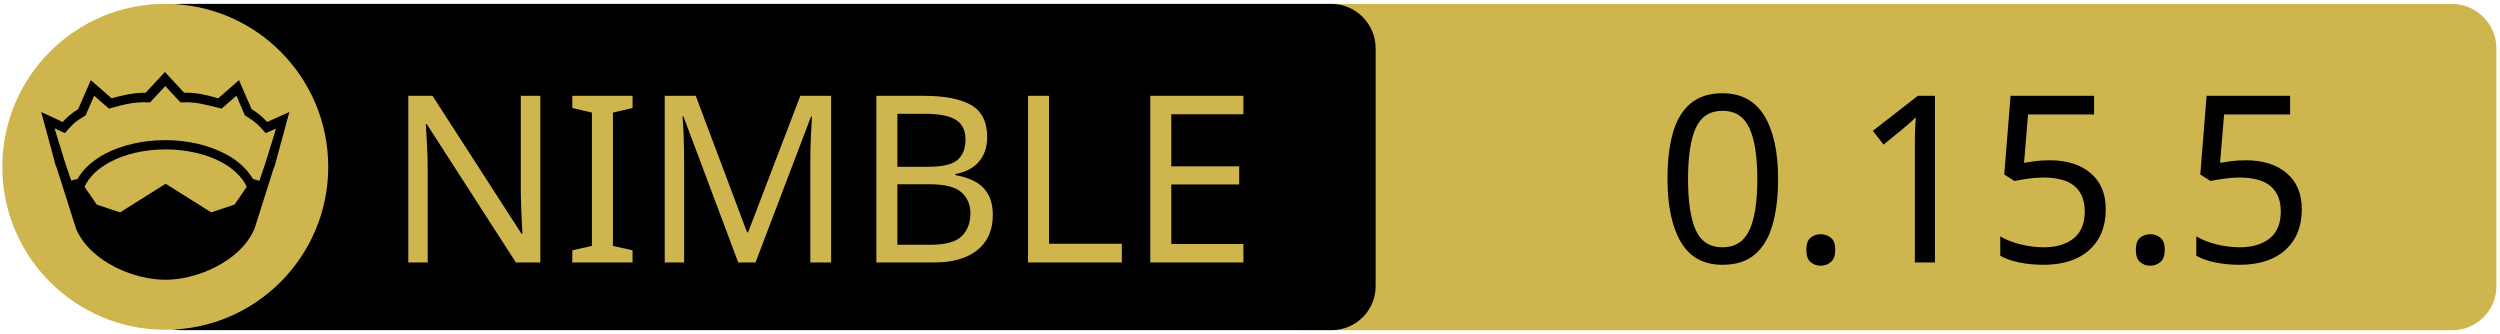
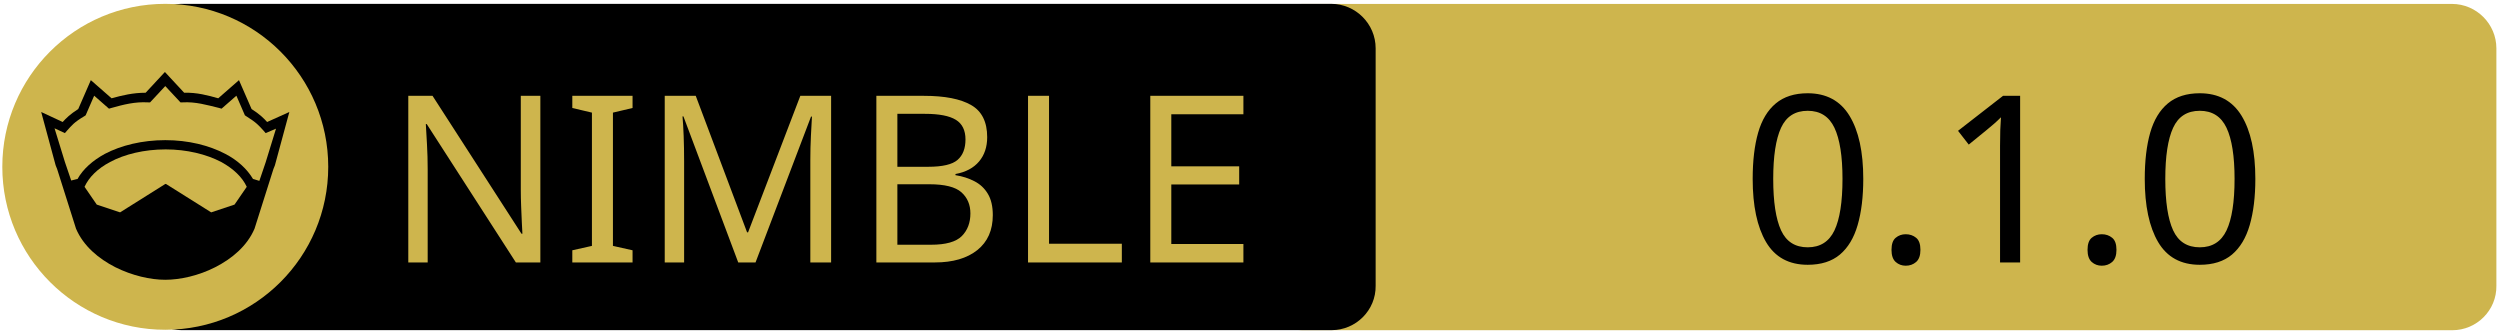
<svg xmlns="http://www.w3.org/2000/svg" xmlns:xlink="http://www.w3.org/1999/xlink" width="675" height="90" xml:space="preserve" version="1.1">
-   <a xlink:href="https://github.com/nim-lang/atlas">
+   <a xlink:href="https://github.com/openpeeps/datpkgr">
    <g>
      <path fill="#CEB54D" id="svg_15" d="m662.123,89.159l-310.5,0c-6.6,0 -12,-5.4 -12,-12l0,-64.1c0,-6.6 5.4,-12 12,-12l310.4,0c6.6,0 12,5.4 12,12l0,64.1c0.1,6.6 -5.3,12 -11.9,12z" />
      <path id="svg_1" d="m359.524,89.139l-310.5,0c-6.6,0 -12,-5.4 -12,-12l0,-64.1c0,-6.6 5.4,-12 12,-12l310.4,0c6.6,0 12,5.4 12,12l0,64.1c0.1,6.6 -5.3,12 -11.9,12z" />
      <rect id="svg_2" fill="none" height="45.9" width="315.3" class="st0" y="24.539" x="60.224" />
      <circle id="svg_4" fill="#CEB54D" r="44" cy="45.039" cx="44.624" class="st1" />
      <g id="XMLID_4_">
        <path id="svg_5" d="m78.124,30.239l-3.9,14.4l-0.4,1l-5.1,16.1c0,0 0,0 0,0c-2,4.7 -6.1,8.1 -10.6,10.4c-4.5,2.3 -9.5,3.4 -13.5,3.4c-4,0 -8.9,-1.1 -13.5,-3.4c-4.5,-2.3 -8.6,-5.7 -10.6,-10.4c0,0 0,0 0,0l-5.1,-16.1l-0.4,-1l-3.9,-14.4l5.8,2.7c0.9,-1 2,-2.1 4.2,-3.5l3.4,-7.8l5.6,4.9c2.9,-0.8 5.8,-1.5 9.2,-1.5l5.2,-5.6l5.2,5.6c3.4,-0.1 6.4,0.7 9.2,1.5l5.6,-4.9l3.4,7.8c2.2,1.4 3.3,2.5 4.2,3.5l6,-2.7z" />
        <g id="XMLID_6_">
          <g id="svg_6">
            <path id="svg_7" fill="#CEB54D" d="m66.624,50.439l-3.3,4.8l-6.3,2.1l-12.1,-7.6c-0.1,-0.1 -0.3,-0.1 -0.4,0l-12.1,7.6l-6.3,-2.1l-3.3,-4.8c1.2,-2.6 3.5,-4.9 6.9,-6.7c3.9,-2.1 9.2,-3.4 15,-3.4c5.7,0 11,1.3 15,3.4c3.3,1.8 5.7,4.1 6.9,6.7z" class="st1" />
          </g>
          <g id="svg_8" />
        </g>
        <g id="XMLID_5_">
          <g id="svg_9">
            <path id="svg_10" fill="#CEB54D" d="m74.524,34.739l-2.8,9.1l-1.7,5l-1.6,-0.5c0,0 -0.1,0 -0.1,0c-1.6,-2.7 -4.2,-5.1 -7.5,-6.8c-4.4,-2.3 -10,-3.7 -16.2,-3.7c-6.2,0 -11.9,1.4 -16.3,3.7c-3.3,1.8 -5.9,4.1 -7.4,6.8c0,0 -0.1,0 -0.1,0l-1.6,0.4l-1.7,-5l-2.8,-9.1l2.8,1.3l0.6,-0.7c1.2,-1.3 1.8,-2.2 4.7,-3.9l0.3,-0.2l2.3,-5.3l4,3.5l0.7,-0.2c3.2,-0.9 6.3,-1.7 9.8,-1.5l0.6,0l4.1,-4.4l4.1,4.4l0.6,0c3.5,-0.2 6.5,0.7 9.8,1.5l0.7,0.2l4,-3.5l2.3,5.3l0.3,0.2c2.9,1.8 3.5,2.6 4.7,3.9l0.6,0.7l2.8,-1.2z" class="st1" />
          </g>
          <g id="svg_11" />
        </g>
      </g>
      <text x="-442" y="-350.021" id="svg_16" font-size="63px" font-family="'PT Sans Caption', 'Tahoma', 'Helvetica Neue Medium', 'PT Sans', sans-serif" fill="#CEB54D" class="st1 st2 st3" transform="matrix(1 0 0 1 546.13 420.879)">NIMBLE</text>
-       <text x="-99.0" y="-350.012" id="svg_17" font-size="63.012px" font-family="'PT Sans Caption', 'Tahoma', 'Helvetica Neue Medium', 'PT Sans', sans-serif" fill="#000000" class="st1 st2 st3" transform="matrix(1 0 0 1 546.13 420.879)">0.15.5</text>
+       <text x="-76.0" y="-350.012" id="svg_17" font-size="63.012px" font-family="'PT Sans Caption', 'Tahoma', 'Helvetica Neue Medium', 'PT Sans', sans-serif" fill="#000000" class="st1 st2 st3" transform="matrix(1 0 0 1 546.13 420.879)">0.1.0</text>
    </g>
  </a>
</svg>
